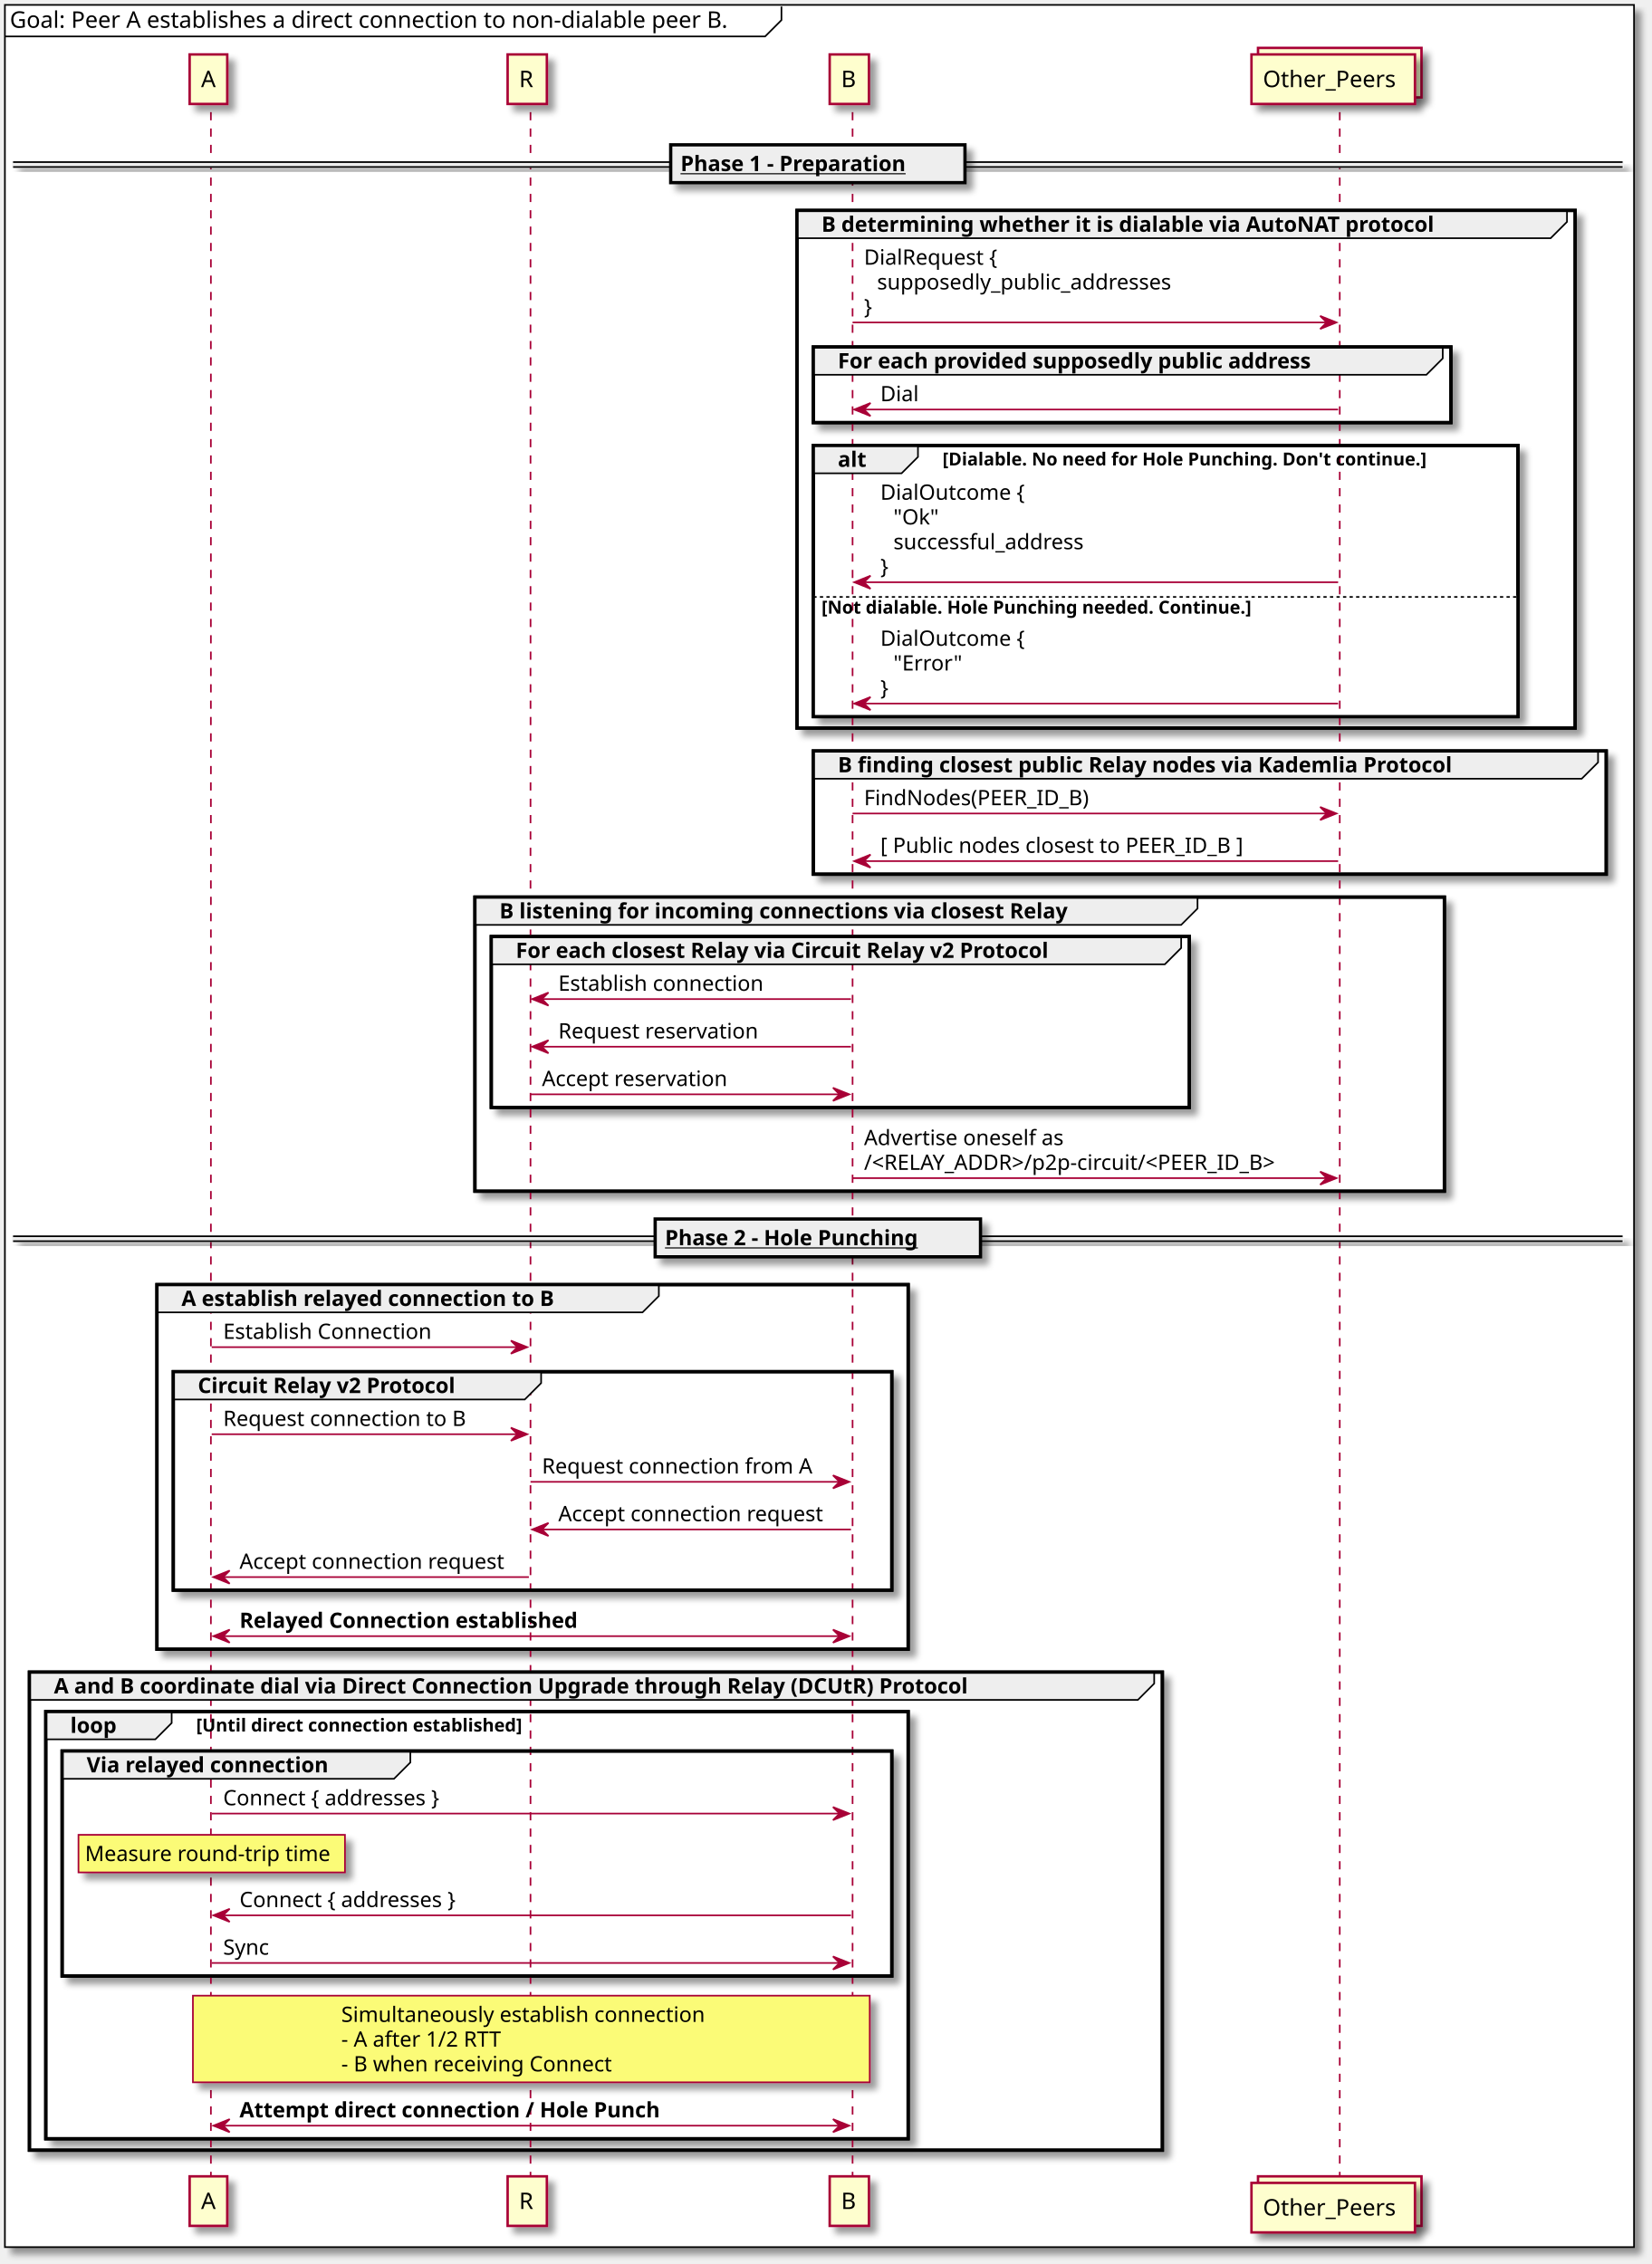
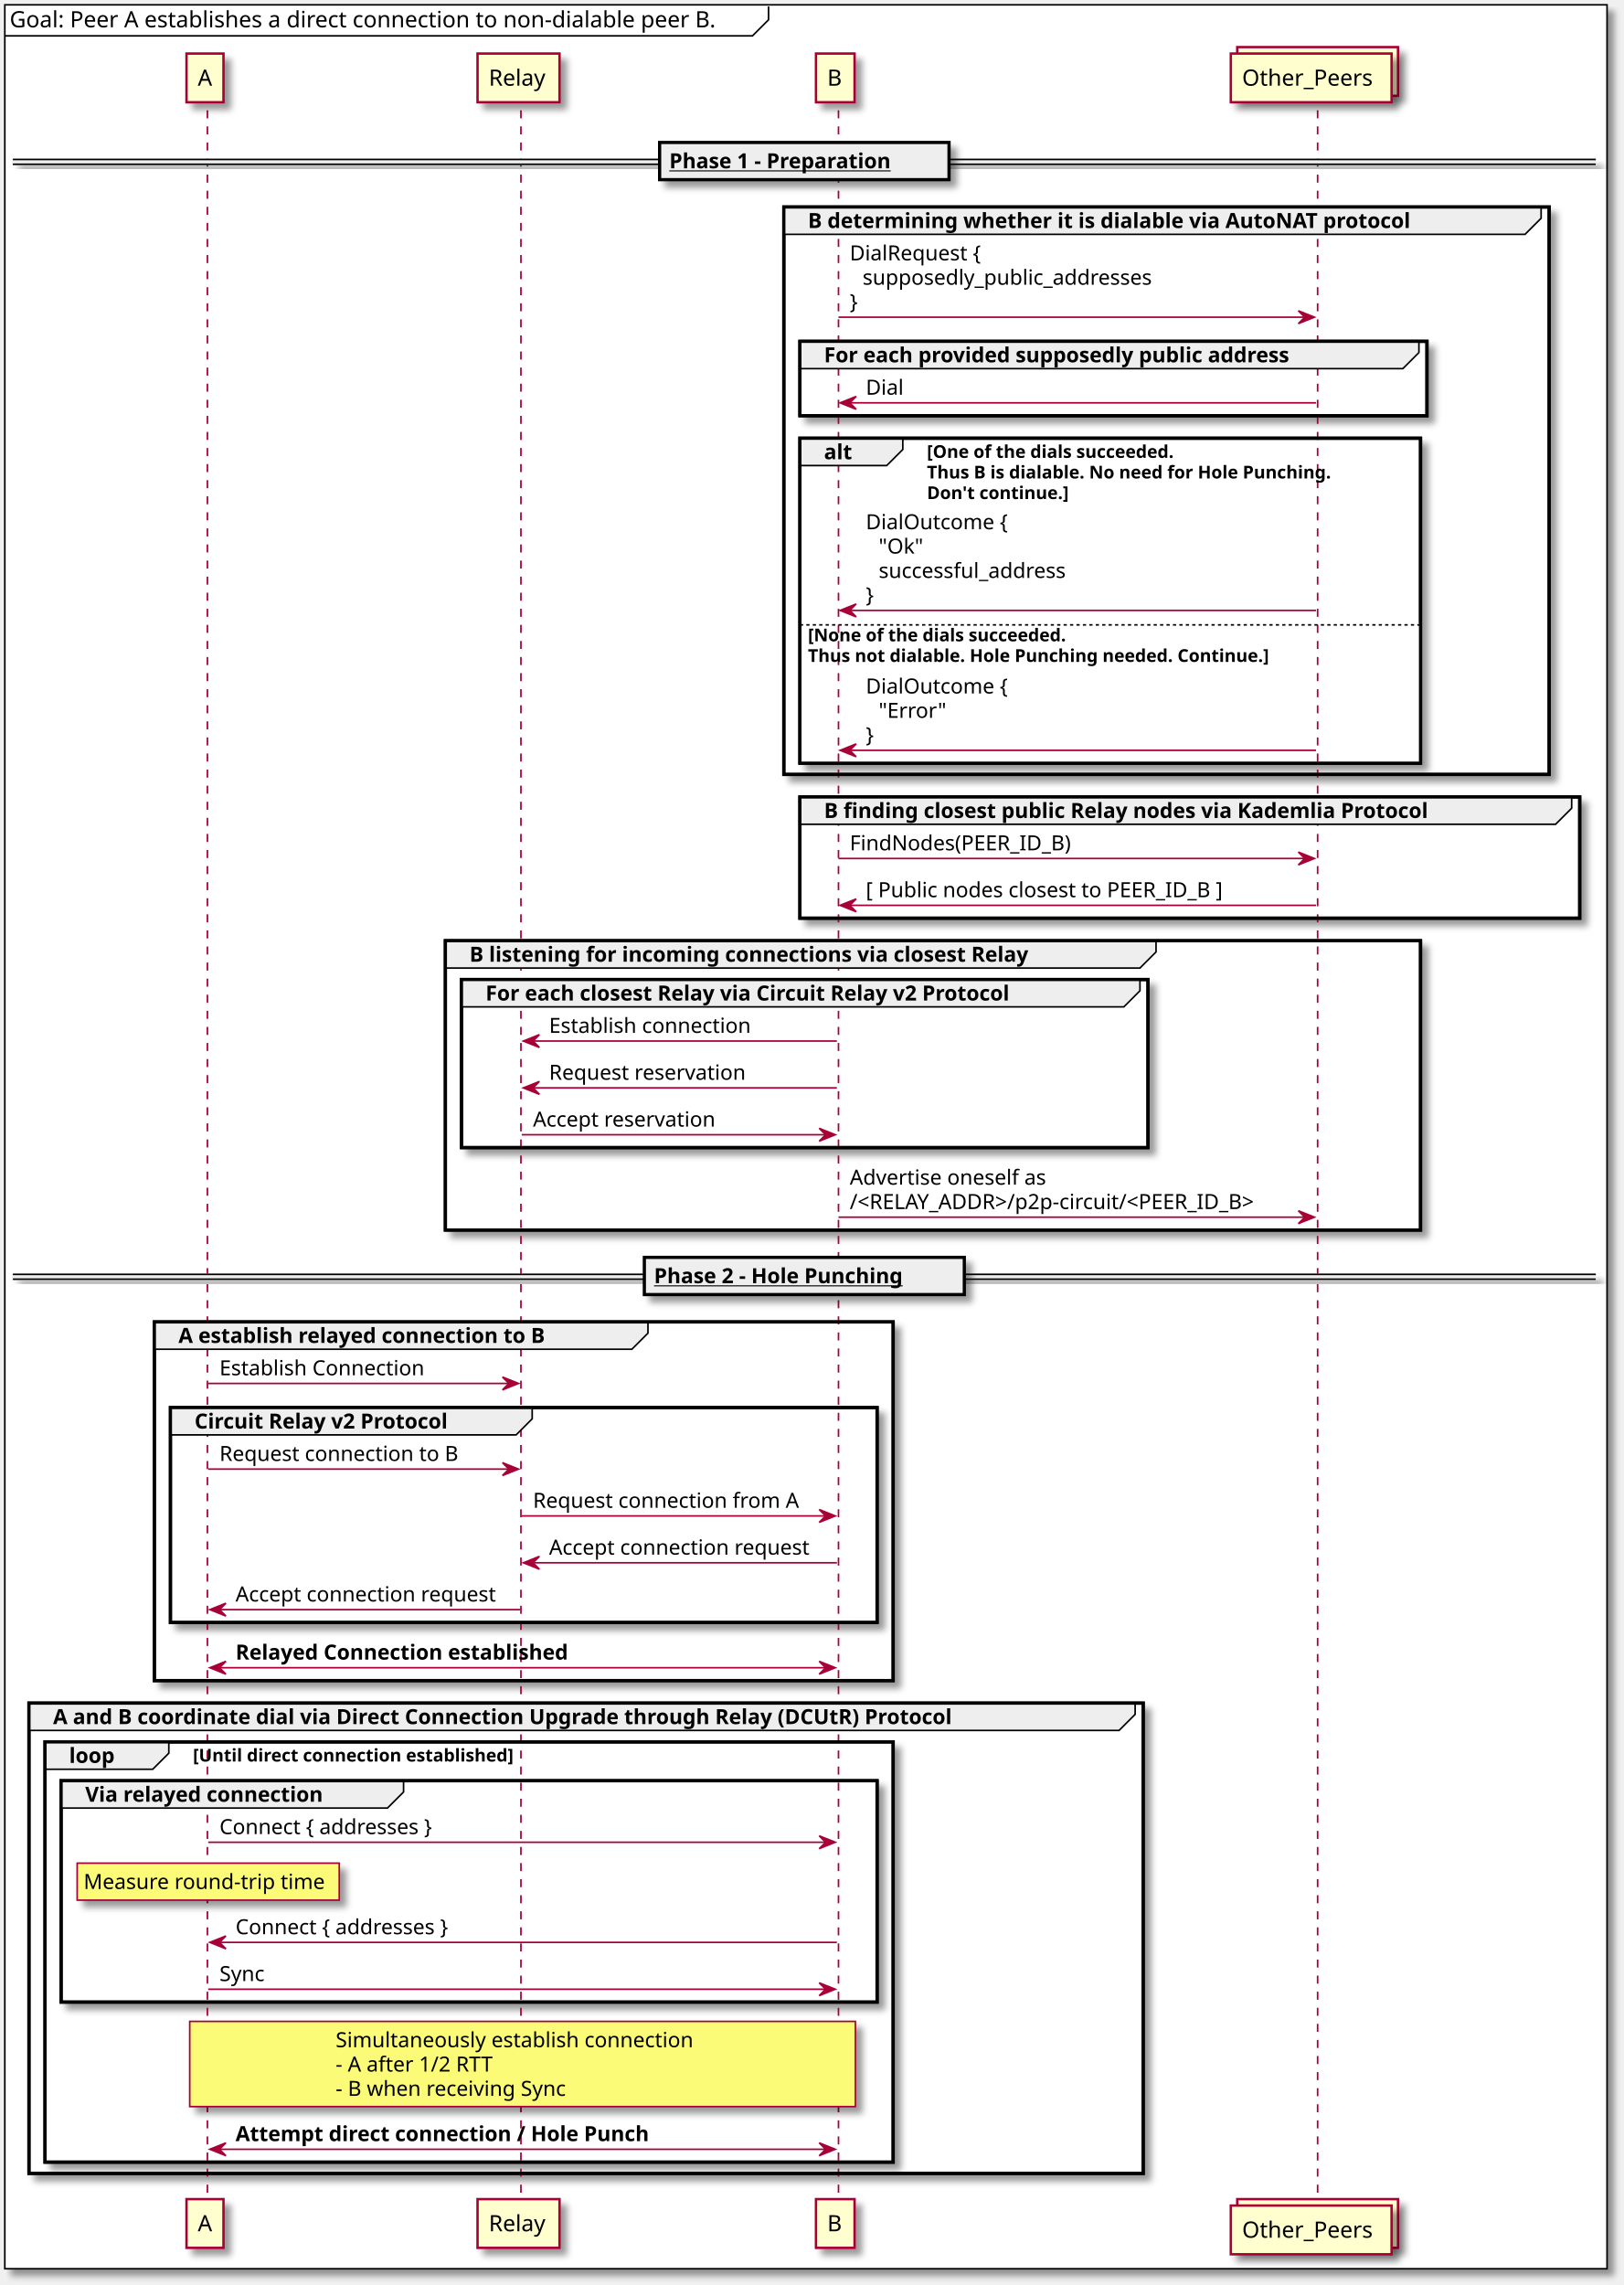
- <svg xmlns="http://www.w3.org/2000/svg" contentScriptType="application/ecmascript" contentStyleType="text/css" height="1385px" preserveAspectRatio="none" style="width:1010px;height:1385px;" version="1.1" viewBox="0 0 1010 1385" width="1010px" zoomAndPan="magnify">
+ <svg xmlns="http://www.w3.org/2000/svg" contentScriptType="application/ecmascript" contentStyleType="text/css" height="1421px" preserveAspectRatio="none" style="width:1010px;height:1421px;" version="1.1" viewBox="0 0 1010 1421" width="1010px" zoomAndPan="magnify">
  <defs>
-     <filter height="300%" id="fe5jc3l65e40z" width="300%" x="-1" y="-1">
+     <filter height="300%" id="f1h16smq87nu87" width="300%" x="-1" y="-1">
      <feGaussianBlur result="blurOut" stdDeviation="2.0" />
      <feColorMatrix in="blurOut" result="blurOut2" type="matrix" values="0 0 0 0 0 0 0 0 0 0 0 0 0 0 0 0 0 0 .4 0" />
      <feOffset dx="4.0" dy="4.0" in="blurOut2" result="blurOut3" />
      <feBlend in="SourceGraphic" in2="blurOut3" mode="normal" />
    </filter>
  </defs>
  <g>
-     <rect fill="#FFFFFF" filter="url(#fe5jc3l65e40z)" height="1371.672" style="stroke: #000000; stroke-width: 1.0;" width="996.5" x="3" y="3" />
+     <rect fill="#FFFFFF" filter="url(#f1h16smq87nu87)" height="1407.891" style="stroke: #000000; stroke-width: 1.0;" width="996.5" x="3" y="3" />
    <path d="M478,4 L478,12.297 L468,22.297 L3,22.297 " fill="none" style="stroke: #000000; stroke-width: 1.0;" />
    <text fill="#000000" font-family="sans-serif" font-size="14" lengthAdjust="spacingAndGlyphs" textLength="465" x="6" y="16.995">Goal: Peer A establishes a direct connection to non-dialable peer B.</text>
-     <rect fill="#FFFFFF" filter="url(#fe5jc3l65e40z)" height="316.664" style="stroke: #000000; stroke-width: 2.0;" width="476" x="487.5" y="128.727" />
-     <rect fill="#FFFFFF" filter="url(#fe5jc3l65e40z)" height="46.266" style="stroke: #000000; stroke-width: 2.0;" width="390" x="497.5" y="212.258" />
-     <rect fill="#FFFFFF" filter="url(#fe5jc3l65e40z)" height="165.867" style="stroke: #000000; stroke-width: 2.0;" width="431" x="497.5" y="272.523" />
-     <rect fill="#FFFFFF" height="74.203" style="stroke: none; stroke-width: 1.0;" width="431" x="497.5" y="364.188" />
-     <rect fill="#FFFFFF" filter="url(#fe5jc3l65e40z)" height="75.398" style="stroke: #000000; stroke-width: 2.0;" width="485" x="497.5" y="459.391" />
-     <rect fill="#FFFFFF" filter="url(#fe5jc3l65e40z)" height="179.93" style="stroke: #000000; stroke-width: 2.0;" width="593" x="290.5" y="548.789" />
-     <rect fill="#FFFFFF" filter="url(#fe5jc3l65e40z)" height="104.531" style="stroke: #000000; stroke-width: 2.0;" width="427" x="300.5" y="572.922" />
-     <rect fill="#FFFFFF" filter="url(#fe5jc3l65e40z)" height="223.062" style="stroke: #000000; stroke-width: 2.0;" width="459.5" x="96" y="785.852" />
-     <rect fill="#FFFFFF" filter="url(#fe5jc3l65e40z)" height="133.664" style="stroke: #000000; stroke-width: 2.0;" width="439.5" x="106" y="839.117" />
-     <rect fill="#FFFFFF" filter="url(#fe5jc3l65e40z)" height="292.461" style="stroke: #000000; stroke-width: 2.0;" width="693" x="18" y="1022.914" />
-     <rect fill="#FFFFFF" filter="url(#fe5jc3l65e40z)" height="261.328" style="stroke: #000000; stroke-width: 2.0;" width="527.5" x="28" y="1047.047" />
-     <rect fill="#FFFFFF" filter="url(#fe5jc3l65e40z)" height="137.664" style="stroke: #000000; stroke-width: 2.0;" width="507.5" x="38" y="1071.18" />
-     <line style="stroke: #A80036; stroke-width: 1.0; stroke-dasharray: 5.0,5.0;" x1="129" x2="129" y1="68.594" y2="1332.375" />
-     <line style="stroke: #A80036; stroke-width: 1.0; stroke-dasharray: 5.0,5.0;" x1="324.5" x2="324.5" y1="68.594" y2="1332.375" />
-     <line style="stroke: #A80036; stroke-width: 1.0; stroke-dasharray: 5.0,5.0;" x1="521.5" x2="521.5" y1="68.594" y2="1332.375" />
-     <line style="stroke: #A80036; stroke-width: 1.0; stroke-dasharray: 5.0,5.0;" x1="819.5" x2="819.5" y1="68.594" y2="1332.375" />
-     <rect fill="#FEFECE" filter="url(#fe5jc3l65e40z)" height="30.297" style="stroke: #A80036; stroke-width: 1.5;" width="23" x="116" y="33.297" />
+     <rect fill="#FFFFFF" filter="url(#f1h16smq87nu87)" height="352.883" style="stroke: #000000; stroke-width: 2.0;" width="476" x="487.5" y="128.727" />
+     <rect fill="#FFFFFF" filter="url(#f1h16smq87nu87)" height="46.266" style="stroke: #000000; stroke-width: 2.0;" width="390" x="497.5" y="212.258" />
+     <rect fill="#FFFFFF" filter="url(#f1h16smq87nu87)" height="202.086" style="stroke: #000000; stroke-width: 2.0;" width="386" x="497.5" y="272.523" />
+     <rect fill="#FFFFFF" height="87.008" style="stroke: none; stroke-width: 1.0;" width="386" x="497.5" y="387.602" />
+     <rect fill="#FFFFFF" filter="url(#f1h16smq87nu87)" height="75.398" style="stroke: #000000; stroke-width: 2.0;" width="485" x="497.5" y="495.609" />
+     <rect fill="#FFFFFF" filter="url(#f1h16smq87nu87)" height="179.93" style="stroke: #000000; stroke-width: 2.0;" width="606.5" x="277" y="585.008" />
+     <rect fill="#FFFFFF" filter="url(#f1h16smq87nu87)" height="104.531" style="stroke: #000000; stroke-width: 2.0;" width="427" x="287" y="609.141" />
+     <rect fill="#FFFFFF" filter="url(#f1h16smq87nu87)" height="223.062" style="stroke: #000000; stroke-width: 2.0;" width="459.5" x="96" y="822.07" />
+     <rect fill="#FFFFFF" filter="url(#f1h16smq87nu87)" height="133.664" style="stroke: #000000; stroke-width: 2.0;" width="439.5" x="106" y="875.336" />
+     <rect fill="#FFFFFF" filter="url(#f1h16smq87nu87)" height="292.461" style="stroke: #000000; stroke-width: 2.0;" width="693" x="18" y="1059.133" />
+     <rect fill="#FFFFFF" filter="url(#f1h16smq87nu87)" height="261.328" style="stroke: #000000; stroke-width: 2.0;" width="527.5" x="28" y="1083.266" />
+     <rect fill="#FFFFFF" filter="url(#f1h16smq87nu87)" height="137.664" style="stroke: #000000; stroke-width: 2.0;" width="507.5" x="38" y="1107.398" />
+     <line style="stroke: #A80036; stroke-width: 1.0; stroke-dasharray: 5.0,5.0;" x1="129" x2="129" y1="68.594" y2="1368.594" />
+     <line style="stroke: #A80036; stroke-width: 1.0; stroke-dasharray: 5.0,5.0;" x1="324" x2="324" y1="68.594" y2="1368.594" />
+     <line style="stroke: #A80036; stroke-width: 1.0; stroke-dasharray: 5.0,5.0;" x1="521.5" x2="521.5" y1="68.594" y2="1368.594" />
+     <line style="stroke: #A80036; stroke-width: 1.0; stroke-dasharray: 5.0,5.0;" x1="819.5" x2="819.5" y1="68.594" y2="1368.594" />
+     <rect fill="#FEFECE" filter="url(#f1h16smq87nu87)" height="30.297" style="stroke: #A80036; stroke-width: 1.5;" width="23" x="116" y="33.297" />
    <text fill="#000000" font-family="sans-serif" font-size="14" lengthAdjust="spacingAndGlyphs" textLength="9" x="123" y="53.292">A</text>
-     <rect fill="#FEFECE" filter="url(#fe5jc3l65e40z)" height="30.297" style="stroke: #A80036; stroke-width: 1.5;" width="23" x="116" y="1331.375" />
-     <text fill="#000000" font-family="sans-serif" font-size="14" lengthAdjust="spacingAndGlyphs" textLength="9" x="123" y="1351.37">A</text>
-     <rect fill="#FEFECE" filter="url(#fe5jc3l65e40z)" height="30.297" style="stroke: #A80036; stroke-width: 1.5;" width="24" x="310.5" y="33.297" />
-     <text fill="#000000" font-family="sans-serif" font-size="14" lengthAdjust="spacingAndGlyphs" textLength="10" x="317.5" y="53.292">R</text>
-     <rect fill="#FEFECE" filter="url(#fe5jc3l65e40z)" height="30.297" style="stroke: #A80036; stroke-width: 1.5;" width="24" x="310.5" y="1331.375" />
-     <text fill="#000000" font-family="sans-serif" font-size="14" lengthAdjust="spacingAndGlyphs" textLength="10" x="317.5" y="1351.37">R</text>
-     <rect fill="#FEFECE" filter="url(#fe5jc3l65e40z)" height="30.297" style="stroke: #A80036; stroke-width: 1.5;" width="24" x="507.5" y="33.297" />
+     <rect fill="#FEFECE" filter="url(#f1h16smq87nu87)" height="30.297" style="stroke: #A80036; stroke-width: 1.5;" width="23" x="116" y="1367.594" />
+     <text fill="#000000" font-family="sans-serif" font-size="14" lengthAdjust="spacingAndGlyphs" textLength="9" x="123" y="1387.589">A</text>
+     <rect fill="#FEFECE" filter="url(#f1h16smq87nu87)" height="30.297" style="stroke: #A80036; stroke-width: 1.5;" width="51" x="297" y="33.297" />
+     <text fill="#000000" font-family="sans-serif" font-size="14" lengthAdjust="spacingAndGlyphs" textLength="37" x="304" y="53.292">Relay</text>
+     <rect fill="#FEFECE" filter="url(#f1h16smq87nu87)" height="30.297" style="stroke: #A80036; stroke-width: 1.5;" width="51" x="297" y="1367.594" />
+     <text fill="#000000" font-family="sans-serif" font-size="14" lengthAdjust="spacingAndGlyphs" textLength="37" x="304" y="1387.589">Relay</text>
+     <rect fill="#FEFECE" filter="url(#f1h16smq87nu87)" height="30.297" style="stroke: #A80036; stroke-width: 1.5;" width="24" x="507.5" y="33.297" />
    <text fill="#000000" font-family="sans-serif" font-size="14" lengthAdjust="spacingAndGlyphs" textLength="10" x="514.5" y="53.292">B</text>
-     <rect fill="#FEFECE" filter="url(#fe5jc3l65e40z)" height="30.297" style="stroke: #A80036; stroke-width: 1.5;" width="24" x="507.5" y="1331.375" />
-     <text fill="#000000" font-family="sans-serif" font-size="14" lengthAdjust="spacingAndGlyphs" textLength="10" x="514.5" y="1351.37">B</text>
-     <rect fill="#FEFECE" filter="url(#fe5jc3l65e40z)" height="30.297" style="stroke: #A80036; stroke-width: 1.5;" width="100" x="769.5" y="29.297" />
-     <rect fill="#FEFECE" filter="url(#fe5jc3l65e40z)" height="30.297" style="stroke: #A80036; stroke-width: 1.5;" width="100" x="765.5" y="33.297" />
+     <rect fill="#FEFECE" filter="url(#f1h16smq87nu87)" height="30.297" style="stroke: #A80036; stroke-width: 1.5;" width="24" x="507.5" y="1367.594" />
+     <text fill="#000000" font-family="sans-serif" font-size="14" lengthAdjust="spacingAndGlyphs" textLength="10" x="514.5" y="1387.589">B</text>
+     <rect fill="#FEFECE" filter="url(#f1h16smq87nu87)" height="30.297" style="stroke: #A80036; stroke-width: 1.5;" width="100" x="769.5" y="29.297" />
+     <rect fill="#FEFECE" filter="url(#f1h16smq87nu87)" height="30.297" style="stroke: #A80036; stroke-width: 1.5;" width="100" x="765.5" y="33.297" />
    <text fill="#000000" font-family="sans-serif" font-size="14" lengthAdjust="spacingAndGlyphs" textLength="86" x="772.5" y="53.292">Other_Peers</text>
-     <rect fill="#FEFECE" filter="url(#fe5jc3l65e40z)" height="30.297" style="stroke: #A80036; stroke-width: 1.5;" width="100" x="769.5" y="1331.375" />
-     <rect fill="#FEFECE" filter="url(#fe5jc3l65e40z)" height="30.297" style="stroke: #A80036; stroke-width: 1.5;" width="100" x="765.5" y="1335.375" />
-     <text fill="#000000" font-family="sans-serif" font-size="14" lengthAdjust="spacingAndGlyphs" textLength="86" x="772.5" y="1355.37">Other_Peers</text>
-     <rect fill="#EEEEEE" filter="url(#fe5jc3l65e40z)" height="3" style="stroke: #EEEEEE; stroke-width: 1.0;" width="984.5" x="8" y="99.16" />
+     <rect fill="#FEFECE" filter="url(#f1h16smq87nu87)" height="30.297" style="stroke: #A80036; stroke-width: 1.5;" width="100" x="769.5" y="1367.594" />
+     <rect fill="#FEFECE" filter="url(#f1h16smq87nu87)" height="30.297" style="stroke: #A80036; stroke-width: 1.5;" width="100" x="765.5" y="1371.594" />
+     <text fill="#000000" font-family="sans-serif" font-size="14" lengthAdjust="spacingAndGlyphs" textLength="86" x="772.5" y="1391.589">Other_Peers</text>
+     <rect fill="#EEEEEE" filter="url(#f1h16smq87nu87)" height="3" style="stroke: #EEEEEE; stroke-width: 1.0;" width="984.5" x="8" y="99.16" />
    <line style="stroke: #000000; stroke-width: 1.0;" x1="8" x2="992.5" y1="99.16" y2="99.16" />
    <line style="stroke: #000000; stroke-width: 1.0;" x1="8" x2="992.5" y1="102.16" y2="102.16" />
-     <rect fill="#EEEEEE" filter="url(#fe5jc3l65e40z)" height="23.133" style="stroke: #000000; stroke-width: 2.0;" width="180" x="410.25" y="88.594" />
+     <rect fill="#EEEEEE" filter="url(#f1h16smq87nu87)" height="23.133" style="stroke: #000000; stroke-width: 2.0;" width="180" x="410.25" y="88.594" />
    <text fill="#000000" font-family="sans-serif" font-size="13" font-weight="bold" lengthAdjust="spacingAndGlyphs" text-decoration="underline" textLength="161" x="416.25" y="104.661">Phase 1 - Preparation</text>
    <text fill="#000000" font-family="sans-serif" font-size="13" font-weight="bold" lengthAdjust="spacingAndGlyphs" textLength="0" x="582.25" y="104.661" />
    <path d="M487.5,128.727 L958.5,128.727 L958.5,135.727 L948.5,145.727 L487.5,145.727 L487.5,128.727 " fill="#EEEEEE" style="stroke: #000000; stroke-width: 1.0;" />
-     <rect fill="none" height="316.664" style="stroke: #000000; stroke-width: 2.0;" width="476" x="487.5" y="128.727" />
+     <rect fill="none" height="352.883" style="stroke: #000000; stroke-width: 2.0;" width="476" x="487.5" y="128.727" />
    <text fill="#000000" font-family="sans-serif" font-size="13" font-weight="bold" lengthAdjust="spacingAndGlyphs" textLength="426" x="502.5" y="141.793">B determining whether it is dialable via AutoNAT protocol</text>
    <polygon fill="#A80036" points="807.5,193.258,817.5,197.258,807.5,201.258,811.5,197.258" style="stroke: #A80036; stroke-width: 1.0;" />
    <line style="stroke: #A80036; stroke-width: 1.0;" x1="521.5" x2="813.5" y1="197.258" y2="197.258" />
    <text fill="#000000" font-family="sans-serif" font-size="13" lengthAdjust="spacingAndGlyphs" textLength="88" x="528.5" y="161.926">DialRequest {</text>
    <text fill="#000000" font-family="sans-serif" font-size="13" lengthAdjust="spacingAndGlyphs" textLength="189" x="536.5" y="177.059">supposedly_public_addresses</text>
    <text fill="#000000" font-family="sans-serif" font-size="13" lengthAdjust="spacingAndGlyphs" textLength="8" x="528.5" y="192.192">}</text>
    <path d="M497.5,212.258 L882.5,212.258 L882.5,219.258 L872.5,229.258 L497.5,229.258 L497.5,212.258 " fill="#EEEEEE" style="stroke: #000000; stroke-width: 1.0;" />
    <rect fill="none" height="46.266" style="stroke: #000000; stroke-width: 2.0;" width="390" x="497.5" y="212.258" />
    <text fill="#000000" font-family="sans-serif" font-size="13" font-weight="bold" lengthAdjust="spacingAndGlyphs" textLength="340" x="512.5" y="225.325">For each provided supposedly public address</text>
    <polygon fill="#A80036" points="532.5,246.523,522.5,250.523,532.5,254.523,528.5,250.523" style="stroke: #A80036; stroke-width: 1.0;" />
    <line style="stroke: #A80036; stroke-width: 1.0;" x1="526.5" x2="818.5" y1="250.523" y2="250.523" />
    <text fill="#000000" font-family="sans-serif" font-size="13" lengthAdjust="spacingAndGlyphs" textLength="24" x="538.5" y="245.458">Dial</text>
    <path d="M497.5,272.523 L561.5,272.523 L561.5,279.523 L551.5,289.523 L497.5,289.523 L497.5,272.523 " fill="#EEEEEE" style="stroke: #000000; stroke-width: 1.0;" />
-     <rect fill="none" height="165.867" style="stroke: #000000; stroke-width: 2.0;" width="431" x="497.5" y="272.523" />
+     <rect fill="none" height="202.086" style="stroke: #000000; stroke-width: 2.0;" width="386" x="497.5" y="272.523" />
    <text fill="#000000" font-family="sans-serif" font-size="13" font-weight="bold" lengthAdjust="spacingAndGlyphs" textLength="19" x="512.5" y="285.59">alt</text>
-     <text fill="#000000" font-family="sans-serif" font-size="11" font-weight="bold" lengthAdjust="spacingAndGlyphs" textLength="347" x="576.5" y="284.734">[Dialable. No need for Hole Punching. Don't continue.]</text>
-     <polygon fill="#A80036" points="532.5,352.188,522.5,356.188,532.5,360.188,528.5,356.188" style="stroke: #A80036; stroke-width: 1.0;" />
-     <line style="stroke: #A80036; stroke-width: 1.0;" x1="526.5" x2="818.5" y1="356.188" y2="356.188" />
-     <text fill="#000000" font-family="sans-serif" font-size="13" lengthAdjust="spacingAndGlyphs" textLength="95" x="538.5" y="305.723">DialOutcome {</text>
-     <text fill="#000000" font-family="sans-serif" font-size="13" lengthAdjust="spacingAndGlyphs" textLength="27" x="546.5" y="320.856">"Ok"</text>
-     <text fill="#000000" font-family="sans-serif" font-size="13" lengthAdjust="spacingAndGlyphs" textLength="124" x="546.5" y="335.989">successful_address</text>
-     <text fill="#000000" font-family="sans-serif" font-size="13" lengthAdjust="spacingAndGlyphs" textLength="8" x="538.5" y="351.122">}</text>
-     <line style="stroke: #000000; stroke-width: 1.0; stroke-dasharray: 2.0,2.0;" x1="497.5" x2="928.5" y1="365.188" y2="365.188" />
-     <text fill="#000000" font-family="sans-serif" font-size="11" font-weight="bold" lengthAdjust="spacingAndGlyphs" textLength="310" x="502.5" y="375.398">[Not dialable. Hole Punching needed. Continue.]</text>
-     <polygon fill="#A80036" points="532.5,426.391,522.5,430.391,532.5,434.391,528.5,430.391" style="stroke: #A80036; stroke-width: 1.0;" />
-     <line style="stroke: #A80036; stroke-width: 1.0;" x1="526.5" x2="818.5" y1="430.391" y2="430.391" />
-     <text fill="#000000" font-family="sans-serif" font-size="13" lengthAdjust="spacingAndGlyphs" textLength="95" x="538.5" y="395.059">DialOutcome {</text>
-     <text fill="#000000" font-family="sans-serif" font-size="13" lengthAdjust="spacingAndGlyphs" textLength="41" x="546.5" y="410.192">"Error"</text>
-     <text fill="#000000" font-family="sans-serif" font-size="13" lengthAdjust="spacingAndGlyphs" textLength="8" x="538.5" y="425.325">}</text>
-     <path d="M497.5,459.391 L977.5,459.391 L977.5,466.391 L967.5,476.391 L497.5,476.391 L497.5,459.391 " fill="#EEEEEE" style="stroke: #000000; stroke-width: 1.0;" />
-     <rect fill="none" height="75.398" style="stroke: #000000; stroke-width: 2.0;" width="485" x="497.5" y="459.391" />
-     <text fill="#000000" font-family="sans-serif" font-size="13" font-weight="bold" lengthAdjust="spacingAndGlyphs" textLength="435" x="512.5" y="472.457">B finding closest public Relay nodes via Kademlia Protocol</text>
-     <polygon fill="#A80036" points="807.5,493.656,817.5,497.656,807.5,501.656,811.5,497.656" style="stroke: #A80036; stroke-width: 1.0;" />
-     <line style="stroke: #A80036; stroke-width: 1.0;" x1="521.5" x2="813.5" y1="497.656" y2="497.656" />
-     <text fill="#000000" font-family="sans-serif" font-size="13" lengthAdjust="spacingAndGlyphs" textLength="145" x="528.5" y="492.59">FindNodes(PEER_ID_B)</text>
-     <polygon fill="#A80036" points="532.5,522.789,522.5,526.789,532.5,530.789,528.5,526.789" style="stroke: #A80036; stroke-width: 1.0;" />
-     <line style="stroke: #A80036; stroke-width: 1.0;" x1="526.5" x2="818.5" y1="526.789" y2="526.789" />
-     <text fill="#000000" font-family="sans-serif" font-size="13" lengthAdjust="spacingAndGlyphs" textLength="236" x="538.5" y="521.723">[ Public nodes closest to PEER_ID_B ]</text>
-     <path d="M290.5,548.789 L732.5,548.789 L732.5,555.789 L722.5,565.789 L290.5,565.789 L290.5,548.789 " fill="#EEEEEE" style="stroke: #000000; stroke-width: 1.0;" />
-     <rect fill="none" height="179.93" style="stroke: #000000; stroke-width: 2.0;" width="593" x="290.5" y="548.789" />
-     <text fill="#000000" font-family="sans-serif" font-size="13" font-weight="bold" lengthAdjust="spacingAndGlyphs" textLength="397" x="305.5" y="561.856">B listening for incoming connections via closest Relay</text>
-     <path d="M300.5,572.922 L722.5,572.922 L722.5,579.922 L712.5,589.922 L300.5,589.922 L300.5,572.922 " fill="#EEEEEE" style="stroke: #000000; stroke-width: 1.0;" />
-     <rect fill="none" height="104.531" style="stroke: #000000; stroke-width: 2.0;" width="427" x="300.5" y="572.922" />
-     <text fill="#000000" font-family="sans-serif" font-size="13" font-weight="bold" lengthAdjust="spacingAndGlyphs" textLength="377" x="315.5" y="585.989">For each closest Relay via Circuit Relay v2 Protocol</text>
-     <polygon fill="#A80036" points="335.5,607.188,325.5,611.188,335.5,615.188,331.5,611.188" style="stroke: #A80036; stroke-width: 1.0;" />
-     <line style="stroke: #A80036; stroke-width: 1.0;" x1="329.5" x2="520.5" y1="611.188" y2="611.188" />
-     <text fill="#000000" font-family="sans-serif" font-size="13" lengthAdjust="spacingAndGlyphs" textLength="131" x="341.5" y="606.122">Establish connection</text>
-     <polygon fill="#A80036" points="335.5,636.32,325.5,640.32,335.5,644.32,331.5,640.32" style="stroke: #A80036; stroke-width: 1.0;" />
-     <line style="stroke: #A80036; stroke-width: 1.0;" x1="329.5" x2="520.5" y1="640.32" y2="640.32" />
-     <text fill="#000000" font-family="sans-serif" font-size="13" lengthAdjust="spacingAndGlyphs" textLength="128" x="341.5" y="635.254">Request reservation</text>
-     <polygon fill="#A80036" points="509.5,665.453,519.5,669.453,509.5,673.453,513.5,669.453" style="stroke: #A80036; stroke-width: 1.0;" />
-     <line style="stroke: #A80036; stroke-width: 1.0;" x1="324.5" x2="515.5" y1="669.453" y2="669.453" />
-     <text fill="#000000" font-family="sans-serif" font-size="13" lengthAdjust="spacingAndGlyphs" textLength="120" x="331.5" y="664.387">Accept reservation</text>
-     <polygon fill="#A80036" points="807.5,716.719,817.5,720.719,807.5,724.719,811.5,720.719" style="stroke: #A80036; stroke-width: 1.0;" />
-     <line style="stroke: #A80036; stroke-width: 1.0;" x1="521.5" x2="813.5" y1="720.719" y2="720.719" />
-     <text fill="#000000" font-family="sans-serif" font-size="13" lengthAdjust="spacingAndGlyphs" textLength="129" x="528.5" y="700.52">Advertise oneself as</text>
-     <text fill="#000000" font-family="sans-serif" font-size="13" lengthAdjust="spacingAndGlyphs" textLength="274" x="528.5" y="715.653">/&lt;RELAY_ADDR&gt;/p2p-circuit/&lt;PEER_ID_B&gt;</text>
-     <rect fill="#EEEEEE" filter="url(#fe5jc3l65e40z)" height="3" style="stroke: #EEEEEE; stroke-width: 1.0;" width="984.5" x="8" y="756.285" />
-     <line style="stroke: #000000; stroke-width: 1.0;" x1="8" x2="992.5" y1="756.285" y2="756.285" />
-     <line style="stroke: #000000; stroke-width: 1.0;" x1="8" x2="992.5" y1="759.285" y2="759.285" />
-     <rect fill="#EEEEEE" filter="url(#fe5jc3l65e40z)" height="23.133" style="stroke: #000000; stroke-width: 2.0;" width="199" x="400.75" y="745.719" />
-     <text fill="#000000" font-family="sans-serif" font-size="13" font-weight="bold" lengthAdjust="spacingAndGlyphs" text-decoration="underline" textLength="180" x="406.75" y="761.786">Phase 2 - Hole Punching</text>
-     <text fill="#000000" font-family="sans-serif" font-size="13" font-weight="bold" lengthAdjust="spacingAndGlyphs" textLength="0" x="591.75" y="761.786" />
-     <path d="M96,785.852 L403,785.852 L403,792.852 L393,802.852 L96,802.852 L96,785.852 " fill="#EEEEEE" style="stroke: #000000; stroke-width: 1.0;" />
-     <rect fill="none" height="223.062" style="stroke: #000000; stroke-width: 2.0;" width="459.5" x="96" y="785.852" />
-     <text fill="#000000" font-family="sans-serif" font-size="13" font-weight="bold" lengthAdjust="spacingAndGlyphs" textLength="262" x="111" y="798.918">A establish relayed connection to B</text>
-     <polygon fill="#A80036" points="312.5,820.117,322.5,824.117,312.5,828.117,316.5,824.117" style="stroke: #A80036; stroke-width: 1.0;" />
-     <line style="stroke: #A80036; stroke-width: 1.0;" x1="129.5" x2="318.5" y1="824.117" y2="824.117" />
-     <text fill="#000000" font-family="sans-serif" font-size="13" lengthAdjust="spacingAndGlyphs" textLength="133" x="136.5" y="819.051">Establish Connection</text>
-     <path d="M106,839.117 L331,839.117 L331,846.117 L321,856.117 L106,856.117 L106,839.117 " fill="#EEEEEE" style="stroke: #000000; stroke-width: 1.0;" />
-     <rect fill="none" height="133.664" style="stroke: #000000; stroke-width: 2.0;" width="439.5" x="106" y="839.117" />
-     <text fill="#000000" font-family="sans-serif" font-size="13" font-weight="bold" lengthAdjust="spacingAndGlyphs" textLength="180" x="121" y="852.184">Circuit Relay v2 Protocol</text>
-     <polygon fill="#A80036" points="312.5,873.383,322.5,877.383,312.5,881.383,316.5,877.383" style="stroke: #A80036; stroke-width: 1.0;" />
-     <line style="stroke: #A80036; stroke-width: 1.0;" x1="129.5" x2="318.5" y1="877.383" y2="877.383" />
-     <text fill="#000000" font-family="sans-serif" font-size="13" lengthAdjust="spacingAndGlyphs" textLength="156" x="136.5" y="872.317">Request connection to B</text>
-     <polygon fill="#A80036" points="509.5,902.516,519.5,906.516,509.5,910.516,513.5,906.516" style="stroke: #A80036; stroke-width: 1.0;" />
-     <line style="stroke: #A80036; stroke-width: 1.0;" x1="324.5" x2="515.5" y1="906.516" y2="906.516" />
-     <text fill="#000000" font-family="sans-serif" font-size="13" lengthAdjust="spacingAndGlyphs" textLength="173" x="331.5" y="901.45">Request connection from A</text>
-     <polygon fill="#A80036" points="335.5,931.648,325.5,935.648,335.5,939.648,331.5,935.648" style="stroke: #A80036; stroke-width: 1.0;" />
-     <line style="stroke: #A80036; stroke-width: 1.0;" x1="329.5" x2="520.5" y1="935.648" y2="935.648" />
-     <text fill="#000000" font-family="sans-serif" font-size="13" lengthAdjust="spacingAndGlyphs" textLength="171" x="341.5" y="930.582">Accept connection request</text>
-     <polygon fill="#A80036" points="140.5,960.781,130.5,964.781,140.5,968.781,136.5,964.781" style="stroke: #A80036; stroke-width: 1.0;" />
-     <line style="stroke: #A80036; stroke-width: 1.0;" x1="134.5" x2="323.5" y1="964.781" y2="964.781" />
-     <text fill="#000000" font-family="sans-serif" font-size="13" lengthAdjust="spacingAndGlyphs" textLength="171" x="146.5" y="959.715">Accept connection request</text>
-     <polygon fill="#A80036" points="140.5,996.914,130.5,1000.914,140.5,1004.914,136.5,1000.914" style="stroke: #A80036; stroke-width: 1.0;" />
-     <polygon fill="#A80036" points="509.5,996.914,519.5,1000.914,509.5,1004.914,513.5,1000.914" style="stroke: #A80036; stroke-width: 1.0;" />
-     <line style="stroke: #A80036; stroke-width: 1.0;" x1="134.5" x2="515.5" y1="1000.914" y2="1000.914" />
-     <text fill="#000000" font-family="sans-serif" font-size="13" font-weight="bold" lengthAdjust="spacingAndGlyphs" textLength="237" x="146.5" y="995.848">Relayed Connection established</text>
-     <path d="M18,1022.914 L706,1022.914 L706,1029.914 L696,1039.914 L18,1039.914 L18,1022.914 " fill="#EEEEEE" style="stroke: #000000; stroke-width: 1.0;" />
-     <rect fill="none" height="292.461" style="stroke: #000000; stroke-width: 2.0;" width="693" x="18" y="1022.914" />
-     <text fill="#000000" font-family="sans-serif" font-size="13" font-weight="bold" lengthAdjust="spacingAndGlyphs" textLength="643" x="33" y="1035.981">A and B coordinate dial via Direct Connection Upgrade through Relay (DCUtR) Protocol</text>
-     <path d="M28,1047.047 L105,1047.047 L105,1054.047 L95,1064.047 L28,1064.047 L28,1047.047 " fill="#EEEEEE" style="stroke: #000000; stroke-width: 1.0;" />
-     <rect fill="none" height="261.328" style="stroke: #000000; stroke-width: 2.0;" width="527.5" x="28" y="1047.047" />
-     <text fill="#000000" font-family="sans-serif" font-size="13" font-weight="bold" lengthAdjust="spacingAndGlyphs" textLength="32" x="43" y="1060.114">loop</text>
-     <text fill="#000000" font-family="sans-serif" font-size="11" font-weight="bold" lengthAdjust="spacingAndGlyphs" textLength="235" x="120" y="1059.257">[Until direct connection established]</text>
-     <path d="M38,1071.18 L251,1071.18 L251,1078.18 L241,1088.18 L38,1088.18 L38,1071.18 " fill="#EEEEEE" style="stroke: #000000; stroke-width: 1.0;" />
-     <rect fill="none" height="137.664" style="stroke: #000000; stroke-width: 2.0;" width="507.5" x="38" y="1071.18" />
-     <text fill="#000000" font-family="sans-serif" font-size="13" font-weight="bold" lengthAdjust="spacingAndGlyphs" textLength="168" x="53" y="1084.247">Via relayed connection</text>
-     <polygon fill="#A80036" points="509.5,1105.445,519.5,1109.445,509.5,1113.445,513.5,1109.445" style="stroke: #A80036; stroke-width: 1.0;" />
-     <line style="stroke: #A80036; stroke-width: 1.0;" x1="129.5" x2="515.5" y1="1109.445" y2="1109.445" />
-     <text fill="#000000" font-family="sans-serif" font-size="13" lengthAdjust="spacingAndGlyphs" textLength="147" x="136.5" y="1104.379">Connect { addresses }</text>
-     <rect fill="#FBFB77" filter="url(#fe5jc3l65e40z)" height="23" style="stroke: #A80036; stroke-width: 1.0;" width="163" x="48" y="1122.445" />
-     <text fill="#000000" font-family="sans-serif" font-size="13" lengthAdjust="spacingAndGlyphs" textLength="155" x="52" y="1138.512">Measure round-trip time</text>
-     <polygon fill="#A80036" points="140.5,1167.711,130.5,1171.711,140.5,1175.711,136.5,1171.711" style="stroke: #A80036; stroke-width: 1.0;" />
-     <line style="stroke: #A80036; stroke-width: 1.0;" x1="134.5" x2="520.5" y1="1171.711" y2="1171.711" />
-     <text fill="#000000" font-family="sans-serif" font-size="13" lengthAdjust="spacingAndGlyphs" textLength="147" x="146.5" y="1166.645">Connect { addresses }</text>
-     <polygon fill="#A80036" points="509.5,1196.844,519.5,1200.844,509.5,1204.844,513.5,1200.844" style="stroke: #A80036; stroke-width: 1.0;" />
-     <line style="stroke: #A80036; stroke-width: 1.0;" x1="129.5" x2="515.5" y1="1200.844" y2="1200.844" />
-     <text fill="#000000" font-family="sans-serif" font-size="13" lengthAdjust="spacingAndGlyphs" textLength="31" x="136.5" y="1195.778">Sync</text>
-     <rect fill="#FBFB77" filter="url(#fe5jc3l65e40z)" height="53" style="stroke: #A80036; stroke-width: 1.0;" width="414" x="118" y="1220.844" />
-     <text fill="#000000" font-family="sans-serif" font-size="13" lengthAdjust="spacingAndGlyphs" textLength="233" x="208.75" y="1236.911">Simultaneously establish connection</text>
-     <text fill="#000000" font-family="sans-serif" font-size="13" lengthAdjust="spacingAndGlyphs" textLength="102" x="208.75" y="1252.043">- A after 1/2 RTT</text>
-     <text fill="#000000" font-family="sans-serif" font-size="13" lengthAdjust="spacingAndGlyphs" textLength="173" x="208.75" y="1267.176">- B when receiving Connect</text>
-     <polygon fill="#A80036" points="140.5,1296.375,130.5,1300.375,140.5,1304.375,136.5,1300.375" style="stroke: #A80036; stroke-width: 1.0;" />
-     <polygon fill="#A80036" points="509.5,1296.375,519.5,1300.375,509.5,1304.375,513.5,1300.375" style="stroke: #A80036; stroke-width: 1.0;" />
-     <line style="stroke: #A80036; stroke-width: 1.0;" x1="134.5" x2="515.5" y1="1300.375" y2="1300.375" />
-     <text fill="#000000" font-family="sans-serif" font-size="13" font-weight="bold" lengthAdjust="spacingAndGlyphs" textLength="292" x="146.5" y="1295.309">Attempt direct connection / Hole Punch</text>
+     <text fill="#000000" font-family="sans-serif" font-size="11" font-weight="bold" lengthAdjust="spacingAndGlyphs" textLength="185" x="576.5" y="284.734">[One of the dials succeeded.</text>
+     <text fill="#000000" font-family="sans-serif" font-size="11" font-weight="bold" lengthAdjust="spacingAndGlyphs" textLength="298" x="576.5" y="297.539">Thus B is dialable. No need for Hole Punching.</text>
+     <text fill="#000000" font-family="sans-serif" font-size="11" font-weight="bold" lengthAdjust="spacingAndGlyphs" textLength="102" x="576.5" y="310.343">Don't continue.]</text>
+     <polygon fill="#A80036" points="532.5,375.602,522.5,379.602,532.5,383.602,528.5,379.602" style="stroke: #A80036; stroke-width: 1.0;" />
+     <line style="stroke: #A80036; stroke-width: 1.0;" x1="526.5" x2="818.5" y1="379.602" y2="379.602" />
+     <text fill="#000000" font-family="sans-serif" font-size="13" lengthAdjust="spacingAndGlyphs" textLength="95" x="538.5" y="329.137">DialOutcome {</text>
+     <text fill="#000000" font-family="sans-serif" font-size="13" lengthAdjust="spacingAndGlyphs" textLength="27" x="546.5" y="344.27">"Ok"</text>
+     <text fill="#000000" font-family="sans-serif" font-size="13" lengthAdjust="spacingAndGlyphs" textLength="124" x="546.5" y="359.403">successful_address</text>
+     <text fill="#000000" font-family="sans-serif" font-size="13" lengthAdjust="spacingAndGlyphs" textLength="8" x="538.5" y="374.536">}</text>
+     <line style="stroke: #000000; stroke-width: 1.0; stroke-dasharray: 2.0,2.0;" x1="497.5" x2="883.5" y1="388.602" y2="388.602" />
+     <text fill="#000000" font-family="sans-serif" font-size="11" font-weight="bold" lengthAdjust="spacingAndGlyphs" textLength="192" x="502.5" y="398.812">[None of the dials succeeded.</text>
+     <text fill="#000000" font-family="sans-serif" font-size="11" font-weight="bold" lengthAdjust="spacingAndGlyphs" textLength="339" x="502.5" y="411.617">Thus not dialable. Hole Punching needed. Continue.]</text>
+     <polygon fill="#A80036" points="532.5,462.609,522.5,466.609,532.5,470.609,528.5,466.609" style="stroke: #A80036; stroke-width: 1.0;" />
+     <line style="stroke: #A80036; stroke-width: 1.0;" x1="526.5" x2="818.5" y1="466.609" y2="466.609" />
+     <text fill="#000000" font-family="sans-serif" font-size="13" lengthAdjust="spacingAndGlyphs" textLength="95" x="538.5" y="431.278">DialOutcome {</text>
+     <text fill="#000000" font-family="sans-serif" font-size="13" lengthAdjust="spacingAndGlyphs" textLength="41" x="546.5" y="446.411">"Error"</text>
+     <text fill="#000000" font-family="sans-serif" font-size="13" lengthAdjust="spacingAndGlyphs" textLength="8" x="538.5" y="461.543">}</text>
+     <path d="M497.5,495.609 L977.5,495.609 L977.5,502.609 L967.5,512.609 L497.5,512.609 L497.5,495.609 " fill="#EEEEEE" style="stroke: #000000; stroke-width: 1.0;" />
+     <rect fill="none" height="75.398" style="stroke: #000000; stroke-width: 2.0;" width="485" x="497.5" y="495.609" />
+     <text fill="#000000" font-family="sans-serif" font-size="13" font-weight="bold" lengthAdjust="spacingAndGlyphs" textLength="435" x="512.5" y="508.676">B finding closest public Relay nodes via Kademlia Protocol</text>
+     <polygon fill="#A80036" points="807.5,529.875,817.5,533.875,807.5,537.875,811.5,533.875" style="stroke: #A80036; stroke-width: 1.0;" />
+     <line style="stroke: #A80036; stroke-width: 1.0;" x1="521.5" x2="813.5" y1="533.875" y2="533.875" />
+     <text fill="#000000" font-family="sans-serif" font-size="13" lengthAdjust="spacingAndGlyphs" textLength="145" x="528.5" y="528.809">FindNodes(PEER_ID_B)</text>
+     <polygon fill="#A80036" points="532.5,559.008,522.5,563.008,532.5,567.008,528.5,563.008" style="stroke: #A80036; stroke-width: 1.0;" />
+     <line style="stroke: #A80036; stroke-width: 1.0;" x1="526.5" x2="818.5" y1="563.008" y2="563.008" />
+     <text fill="#000000" font-family="sans-serif" font-size="13" lengthAdjust="spacingAndGlyphs" textLength="236" x="538.5" y="557.942">[ Public nodes closest to PEER_ID_B ]</text>
+     <path d="M277,585.008 L719,585.008 L719,592.008 L709,602.008 L277,602.008 L277,585.008 " fill="#EEEEEE" style="stroke: #000000; stroke-width: 1.0;" />
+     <rect fill="none" height="179.93" style="stroke: #000000; stroke-width: 2.0;" width="606.5" x="277" y="585.008" />
+     <text fill="#000000" font-family="sans-serif" font-size="13" font-weight="bold" lengthAdjust="spacingAndGlyphs" textLength="397" x="292" y="598.075">B listening for incoming connections via closest Relay</text>
+     <path d="M287,609.141 L709,609.141 L709,616.141 L699,626.141 L287,626.141 L287,609.141 " fill="#EEEEEE" style="stroke: #000000; stroke-width: 1.0;" />
+     <rect fill="none" height="104.531" style="stroke: #000000; stroke-width: 2.0;" width="427" x="287" y="609.141" />
+     <text fill="#000000" font-family="sans-serif" font-size="13" font-weight="bold" lengthAdjust="spacingAndGlyphs" textLength="377" x="302" y="622.207">For each closest Relay via Circuit Relay v2 Protocol</text>
+     <polygon fill="#A80036" points="335.5,643.406,325.5,647.406,335.5,651.406,331.5,647.406" style="stroke: #A80036; stroke-width: 1.0;" />
+     <line style="stroke: #A80036; stroke-width: 1.0;" x1="329.5" x2="520.5" y1="647.406" y2="647.406" />
+     <text fill="#000000" font-family="sans-serif" font-size="13" lengthAdjust="spacingAndGlyphs" textLength="131" x="341.5" y="642.34">Establish connection</text>
+     <polygon fill="#A80036" points="335.5,672.539,325.5,676.539,335.5,680.539,331.5,676.539" style="stroke: #A80036; stroke-width: 1.0;" />
+     <line style="stroke: #A80036; stroke-width: 1.0;" x1="329.5" x2="520.5" y1="676.539" y2="676.539" />
+     <text fill="#000000" font-family="sans-serif" font-size="13" lengthAdjust="spacingAndGlyphs" textLength="128" x="341.5" y="671.473">Request reservation</text>
+     <polygon fill="#A80036" points="509.5,701.672,519.5,705.672,509.5,709.672,513.5,705.672" style="stroke: #A80036; stroke-width: 1.0;" />
+     <line style="stroke: #A80036; stroke-width: 1.0;" x1="324.5" x2="515.5" y1="705.672" y2="705.672" />
+     <text fill="#000000" font-family="sans-serif" font-size="13" lengthAdjust="spacingAndGlyphs" textLength="120" x="331.5" y="700.606">Accept reservation</text>
+     <polygon fill="#A80036" points="807.5,752.938,817.5,756.938,807.5,760.938,811.5,756.938" style="stroke: #A80036; stroke-width: 1.0;" />
+     <line style="stroke: #A80036; stroke-width: 1.0;" x1="521.5" x2="813.5" y1="756.938" y2="756.938" />
+     <text fill="#000000" font-family="sans-serif" font-size="13" lengthAdjust="spacingAndGlyphs" textLength="129" x="528.5" y="736.739">Advertise oneself as</text>
+     <text fill="#000000" font-family="sans-serif" font-size="13" lengthAdjust="spacingAndGlyphs" textLength="274" x="528.5" y="751.872">/&lt;RELAY_ADDR&gt;/p2p-circuit/&lt;PEER_ID_B&gt;</text>
+     <rect fill="#EEEEEE" filter="url(#f1h16smq87nu87)" height="3" style="stroke: #EEEEEE; stroke-width: 1.0;" width="984.5" x="8" y="792.504" />
+     <line style="stroke: #000000; stroke-width: 1.0;" x1="8" x2="992.5" y1="792.504" y2="792.504" />
+     <line style="stroke: #000000; stroke-width: 1.0;" x1="8" x2="992.5" y1="795.504" y2="795.504" />
+     <rect fill="#EEEEEE" filter="url(#f1h16smq87nu87)" height="23.133" style="stroke: #000000; stroke-width: 2.0;" width="199" x="400.75" y="781.938" />
+     <text fill="#000000" font-family="sans-serif" font-size="13" font-weight="bold" lengthAdjust="spacingAndGlyphs" text-decoration="underline" textLength="180" x="406.75" y="798.004">Phase 2 - Hole Punching</text>
+     <text fill="#000000" font-family="sans-serif" font-size="13" font-weight="bold" lengthAdjust="spacingAndGlyphs" textLength="0" x="591.75" y="798.004" />
+     <path d="M96,822.07 L403,822.07 L403,829.07 L393,839.07 L96,839.07 L96,822.07 " fill="#EEEEEE" style="stroke: #000000; stroke-width: 1.0;" />
+     <rect fill="none" height="223.062" style="stroke: #000000; stroke-width: 2.0;" width="459.5" x="96" y="822.07" />
+     <text fill="#000000" font-family="sans-serif" font-size="13" font-weight="bold" lengthAdjust="spacingAndGlyphs" textLength="262" x="111" y="835.137">A establish relayed connection to B</text>
+     <polygon fill="#A80036" points="312.5,856.336,322.5,860.336,312.5,864.336,316.5,860.336" style="stroke: #A80036; stroke-width: 1.0;" />
+     <line style="stroke: #A80036; stroke-width: 1.0;" x1="129.5" x2="318.5" y1="860.336" y2="860.336" />
+     <text fill="#000000" font-family="sans-serif" font-size="13" lengthAdjust="spacingAndGlyphs" textLength="133" x="136.5" y="855.27">Establish Connection</text>
+     <path d="M106,875.336 L331,875.336 L331,882.336 L321,892.336 L106,892.336 L106,875.336 " fill="#EEEEEE" style="stroke: #000000; stroke-width: 1.0;" />
+     <rect fill="none" height="133.664" style="stroke: #000000; stroke-width: 2.0;" width="439.5" x="106" y="875.336" />
+     <text fill="#000000" font-family="sans-serif" font-size="13" font-weight="bold" lengthAdjust="spacingAndGlyphs" textLength="180" x="121" y="888.403">Circuit Relay v2 Protocol</text>
+     <polygon fill="#A80036" points="312.5,909.602,322.5,913.602,312.5,917.602,316.5,913.602" style="stroke: #A80036; stroke-width: 1.0;" />
+     <line style="stroke: #A80036; stroke-width: 1.0;" x1="129.5" x2="318.5" y1="913.602" y2="913.602" />
+     <text fill="#000000" font-family="sans-serif" font-size="13" lengthAdjust="spacingAndGlyphs" textLength="156" x="136.5" y="908.536">Request connection to B</text>
+     <polygon fill="#A80036" points="509.5,938.734,519.5,942.734,509.5,946.734,513.5,942.734" style="stroke: #A80036; stroke-width: 1.0;" />
+     <line style="stroke: #A80036; stroke-width: 1.0;" x1="324.5" x2="515.5" y1="942.734" y2="942.734" />
+     <text fill="#000000" font-family="sans-serif" font-size="13" lengthAdjust="spacingAndGlyphs" textLength="173" x="331.5" y="937.668">Request connection from A</text>
+     <polygon fill="#A80036" points="335.5,967.867,325.5,971.867,335.5,975.867,331.5,971.867" style="stroke: #A80036; stroke-width: 1.0;" />
+     <line style="stroke: #A80036; stroke-width: 1.0;" x1="329.5" x2="520.5" y1="971.867" y2="971.867" />
+     <text fill="#000000" font-family="sans-serif" font-size="13" lengthAdjust="spacingAndGlyphs" textLength="171" x="341.5" y="966.801">Accept connection request</text>
+     <polygon fill="#A80036" points="140.5,997,130.5,1001,140.5,1005,136.5,1001" style="stroke: #A80036; stroke-width: 1.0;" />
+     <line style="stroke: #A80036; stroke-width: 1.0;" x1="134.5" x2="323.5" y1="1001" y2="1001" />
+     <text fill="#000000" font-family="sans-serif" font-size="13" lengthAdjust="spacingAndGlyphs" textLength="171" x="146.5" y="995.934">Accept connection request</text>
+     <polygon fill="#A80036" points="140.5,1033.133,130.5,1037.133,140.5,1041.133,136.5,1037.133" style="stroke: #A80036; stroke-width: 1.0;" />
+     <polygon fill="#A80036" points="509.5,1033.133,519.5,1037.133,509.5,1041.133,513.5,1037.133" style="stroke: #A80036; stroke-width: 1.0;" />
+     <line style="stroke: #A80036; stroke-width: 1.0;" x1="134.5" x2="515.5" y1="1037.133" y2="1037.133" />
+     <text fill="#000000" font-family="sans-serif" font-size="13" font-weight="bold" lengthAdjust="spacingAndGlyphs" textLength="237" x="146.5" y="1032.067">Relayed Connection established</text>
+     <path d="M18,1059.133 L706,1059.133 L706,1066.133 L696,1076.133 L18,1076.133 L18,1059.133 " fill="#EEEEEE" style="stroke: #000000; stroke-width: 1.0;" />
+     <rect fill="none" height="292.461" style="stroke: #000000; stroke-width: 2.0;" width="693" x="18" y="1059.133" />
+     <text fill="#000000" font-family="sans-serif" font-size="13" font-weight="bold" lengthAdjust="spacingAndGlyphs" textLength="643" x="33" y="1072.2">A and B coordinate dial via Direct Connection Upgrade through Relay (DCUtR) Protocol</text>
+     <path d="M28,1083.266 L105,1083.266 L105,1090.266 L95,1100.266 L28,1100.266 L28,1083.266 " fill="#EEEEEE" style="stroke: #000000; stroke-width: 1.0;" />
+     <rect fill="none" height="261.328" style="stroke: #000000; stroke-width: 2.0;" width="527.5" x="28" y="1083.266" />
+     <text fill="#000000" font-family="sans-serif" font-size="13" font-weight="bold" lengthAdjust="spacingAndGlyphs" textLength="32" x="43" y="1096.332">loop</text>
+     <text fill="#000000" font-family="sans-serif" font-size="11" font-weight="bold" lengthAdjust="spacingAndGlyphs" textLength="235" x="120" y="1095.476">[Until direct connection established]</text>
+     <path d="M38,1107.398 L251,1107.398 L251,1114.398 L241,1124.398 L38,1124.398 L38,1107.398 " fill="#EEEEEE" style="stroke: #000000; stroke-width: 1.0;" />
+     <rect fill="none" height="137.664" style="stroke: #000000; stroke-width: 2.0;" width="507.5" x="38" y="1107.398" />
+     <text fill="#000000" font-family="sans-serif" font-size="13" font-weight="bold" lengthAdjust="spacingAndGlyphs" textLength="168" x="53" y="1120.465">Via relayed connection</text>
+     <polygon fill="#A80036" points="509.5,1141.664,519.5,1145.664,509.5,1149.664,513.5,1145.664" style="stroke: #A80036; stroke-width: 1.0;" />
+     <line style="stroke: #A80036; stroke-width: 1.0;" x1="129.5" x2="515.5" y1="1145.664" y2="1145.664" />
+     <text fill="#000000" font-family="sans-serif" font-size="13" lengthAdjust="spacingAndGlyphs" textLength="147" x="136.5" y="1140.598">Connect { addresses }</text>
+     <rect fill="#FBFB77" filter="url(#f1h16smq87nu87)" height="23" style="stroke: #A80036; stroke-width: 1.0;" width="163" x="48" y="1158.664" />
+     <text fill="#000000" font-family="sans-serif" font-size="13" lengthAdjust="spacingAndGlyphs" textLength="155" x="52" y="1174.731">Measure round-trip time</text>
+     <polygon fill="#A80036" points="140.5,1203.93,130.5,1207.93,140.5,1211.93,136.5,1207.93" style="stroke: #A80036; stroke-width: 1.0;" />
+     <line style="stroke: #A80036; stroke-width: 1.0;" x1="134.5" x2="520.5" y1="1207.93" y2="1207.93" />
+     <text fill="#000000" font-family="sans-serif" font-size="13" lengthAdjust="spacingAndGlyphs" textLength="147" x="146.5" y="1202.864">Connect { addresses }</text>
+     <polygon fill="#A80036" points="509.5,1233.062,519.5,1237.062,509.5,1241.062,513.5,1237.062" style="stroke: #A80036; stroke-width: 1.0;" />
+     <line style="stroke: #A80036; stroke-width: 1.0;" x1="129.5" x2="515.5" y1="1237.062" y2="1237.062" />
+     <text fill="#000000" font-family="sans-serif" font-size="13" lengthAdjust="spacingAndGlyphs" textLength="31" x="136.5" y="1231.997">Sync</text>
+     <rect fill="#FBFB77" filter="url(#f1h16smq87nu87)" height="53" style="stroke: #A80036; stroke-width: 1.0;" width="414" x="118" y="1257.062" />
+     <text fill="#000000" font-family="sans-serif" font-size="13" lengthAdjust="spacingAndGlyphs" textLength="233" x="208.75" y="1273.129">Simultaneously establish connection</text>
+     <text fill="#000000" font-family="sans-serif" font-size="13" lengthAdjust="spacingAndGlyphs" textLength="102" x="208.75" y="1288.262">- A after 1/2 RTT</text>
+     <text fill="#000000" font-family="sans-serif" font-size="13" lengthAdjust="spacingAndGlyphs" textLength="151" x="208.75" y="1303.395">- B when receiving Sync</text>
+     <polygon fill="#A80036" points="140.5,1332.594,130.5,1336.594,140.5,1340.594,136.5,1336.594" style="stroke: #A80036; stroke-width: 1.0;" />
+     <polygon fill="#A80036" points="509.5,1332.594,519.5,1336.594,509.5,1340.594,513.5,1336.594" style="stroke: #A80036; stroke-width: 1.0;" />
+     <line style="stroke: #A80036; stroke-width: 1.0;" x1="134.5" x2="515.5" y1="1336.594" y2="1336.594" />
+     <text fill="#000000" font-family="sans-serif" font-size="13" font-weight="bold" lengthAdjust="spacingAndGlyphs" textLength="292" x="146.5" y="1331.528">Attempt direct connection / Hole Punch</text>
  </g>
</svg>
